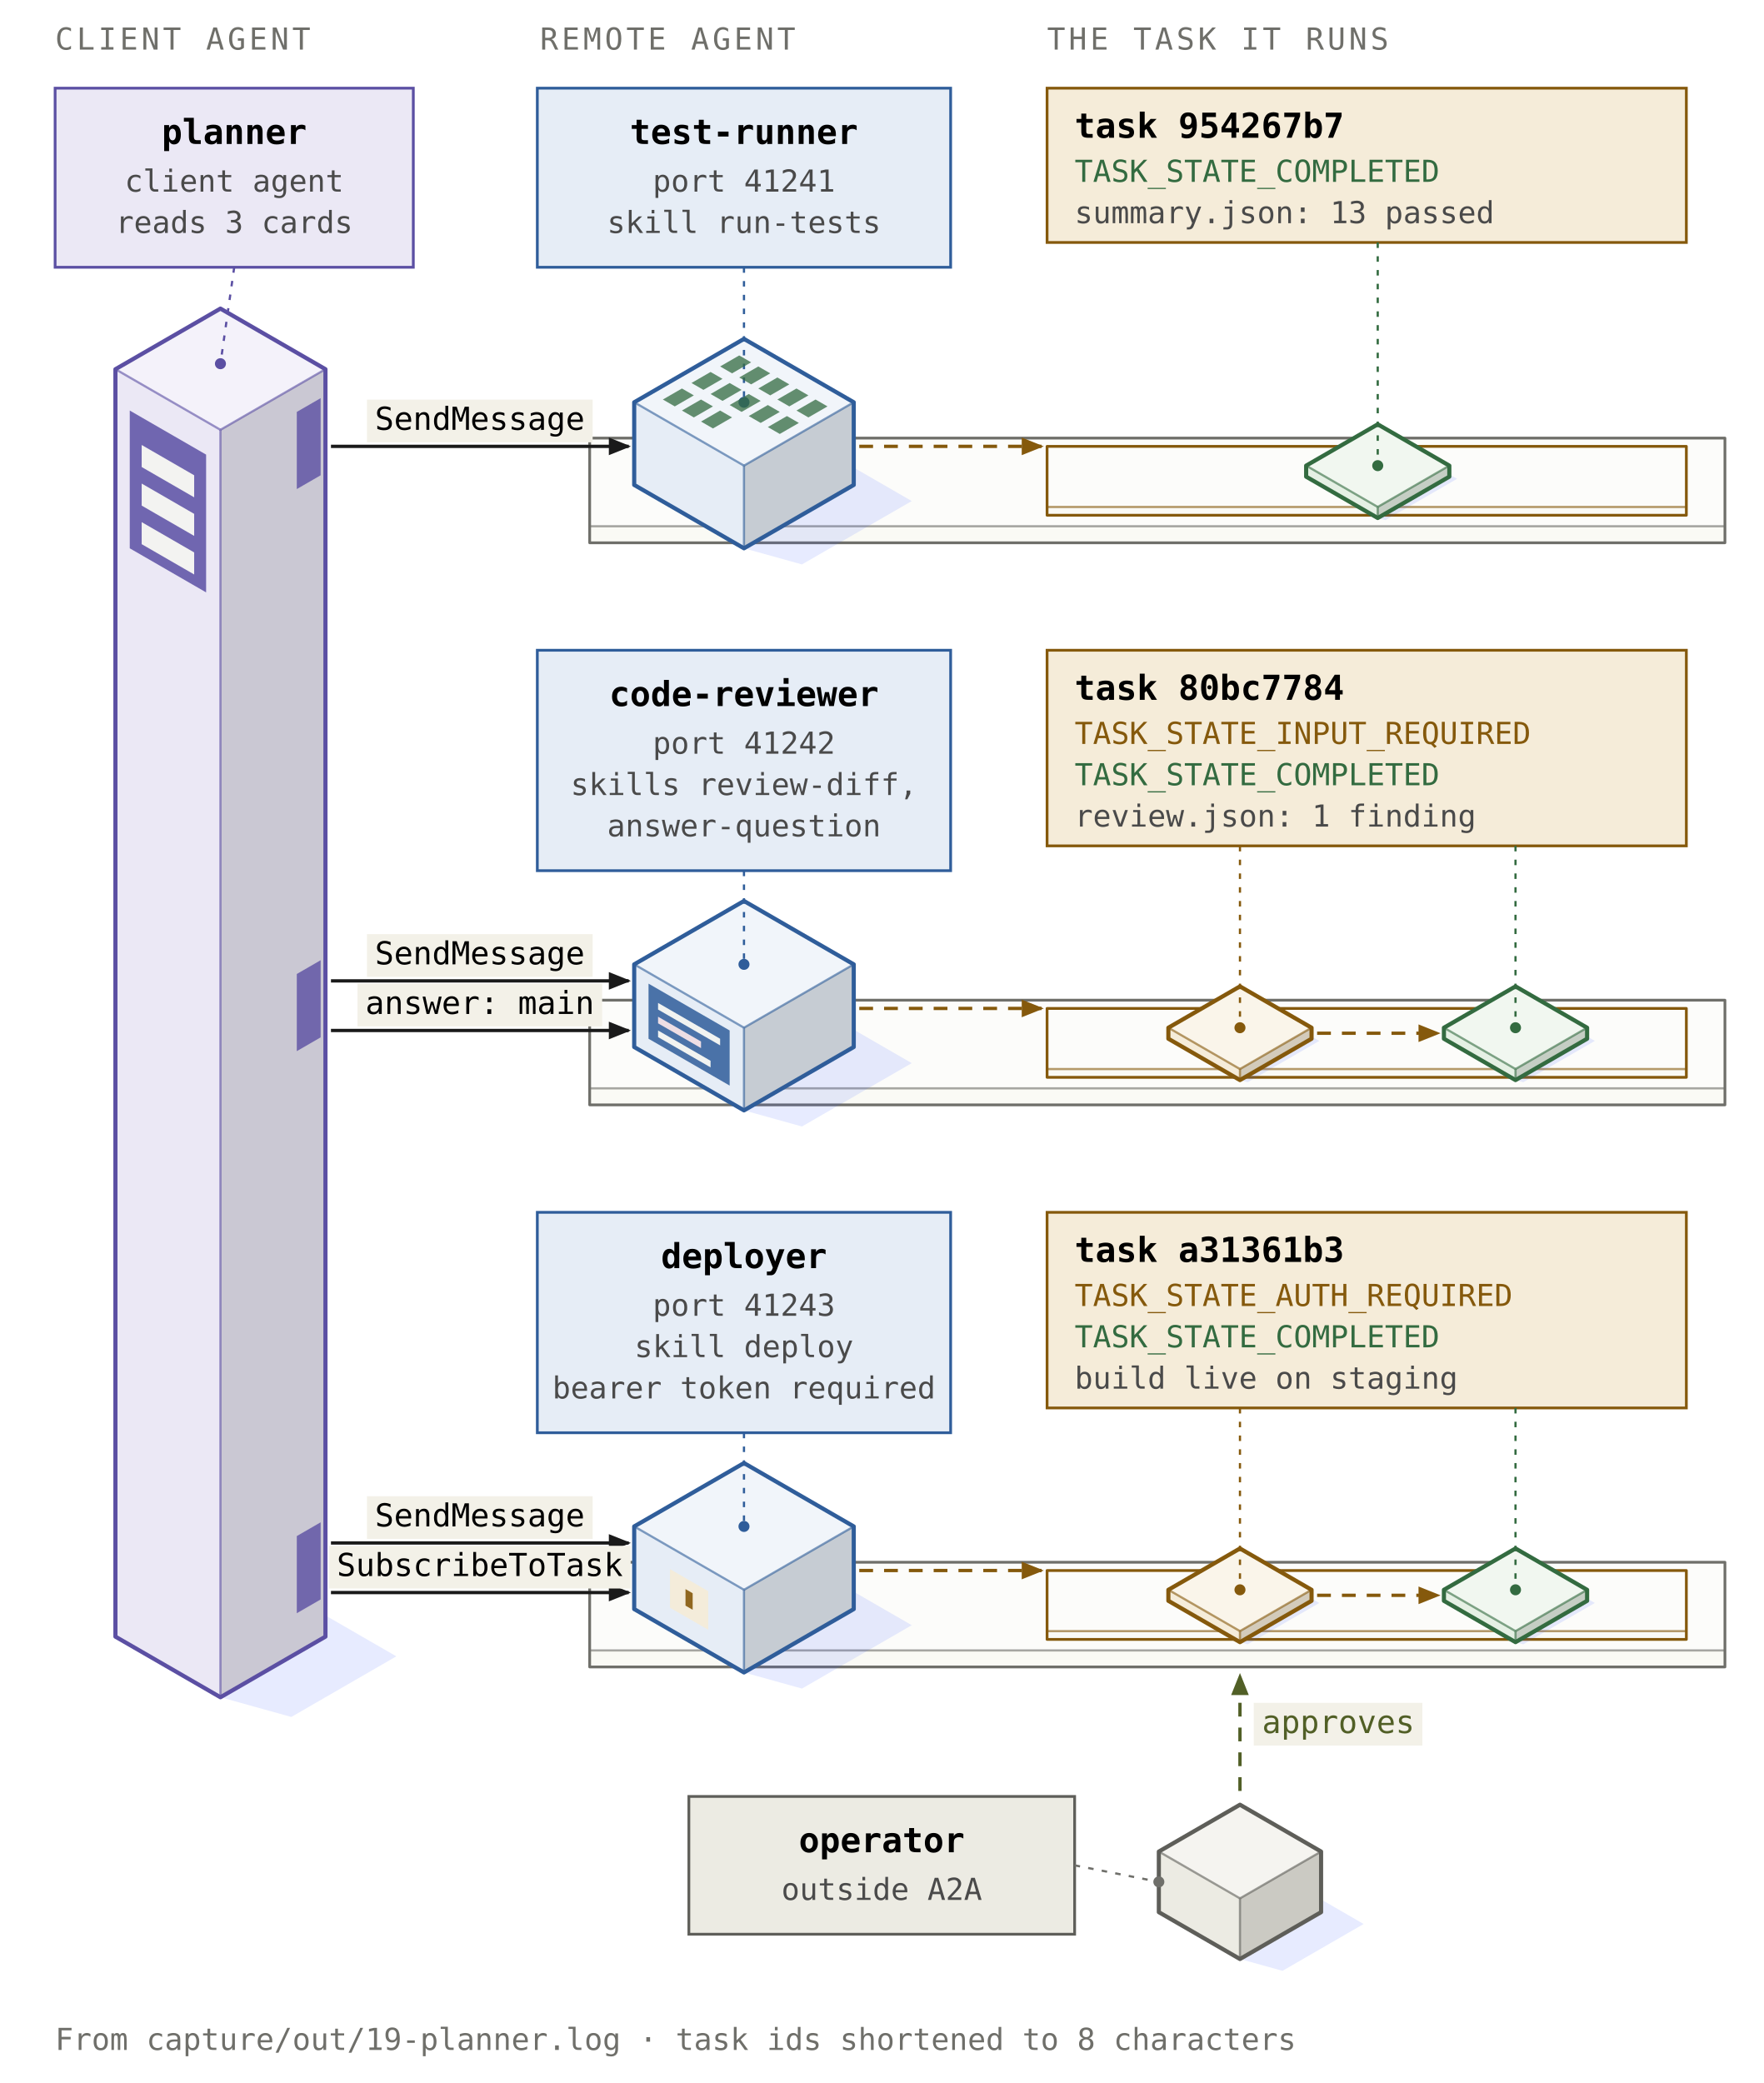
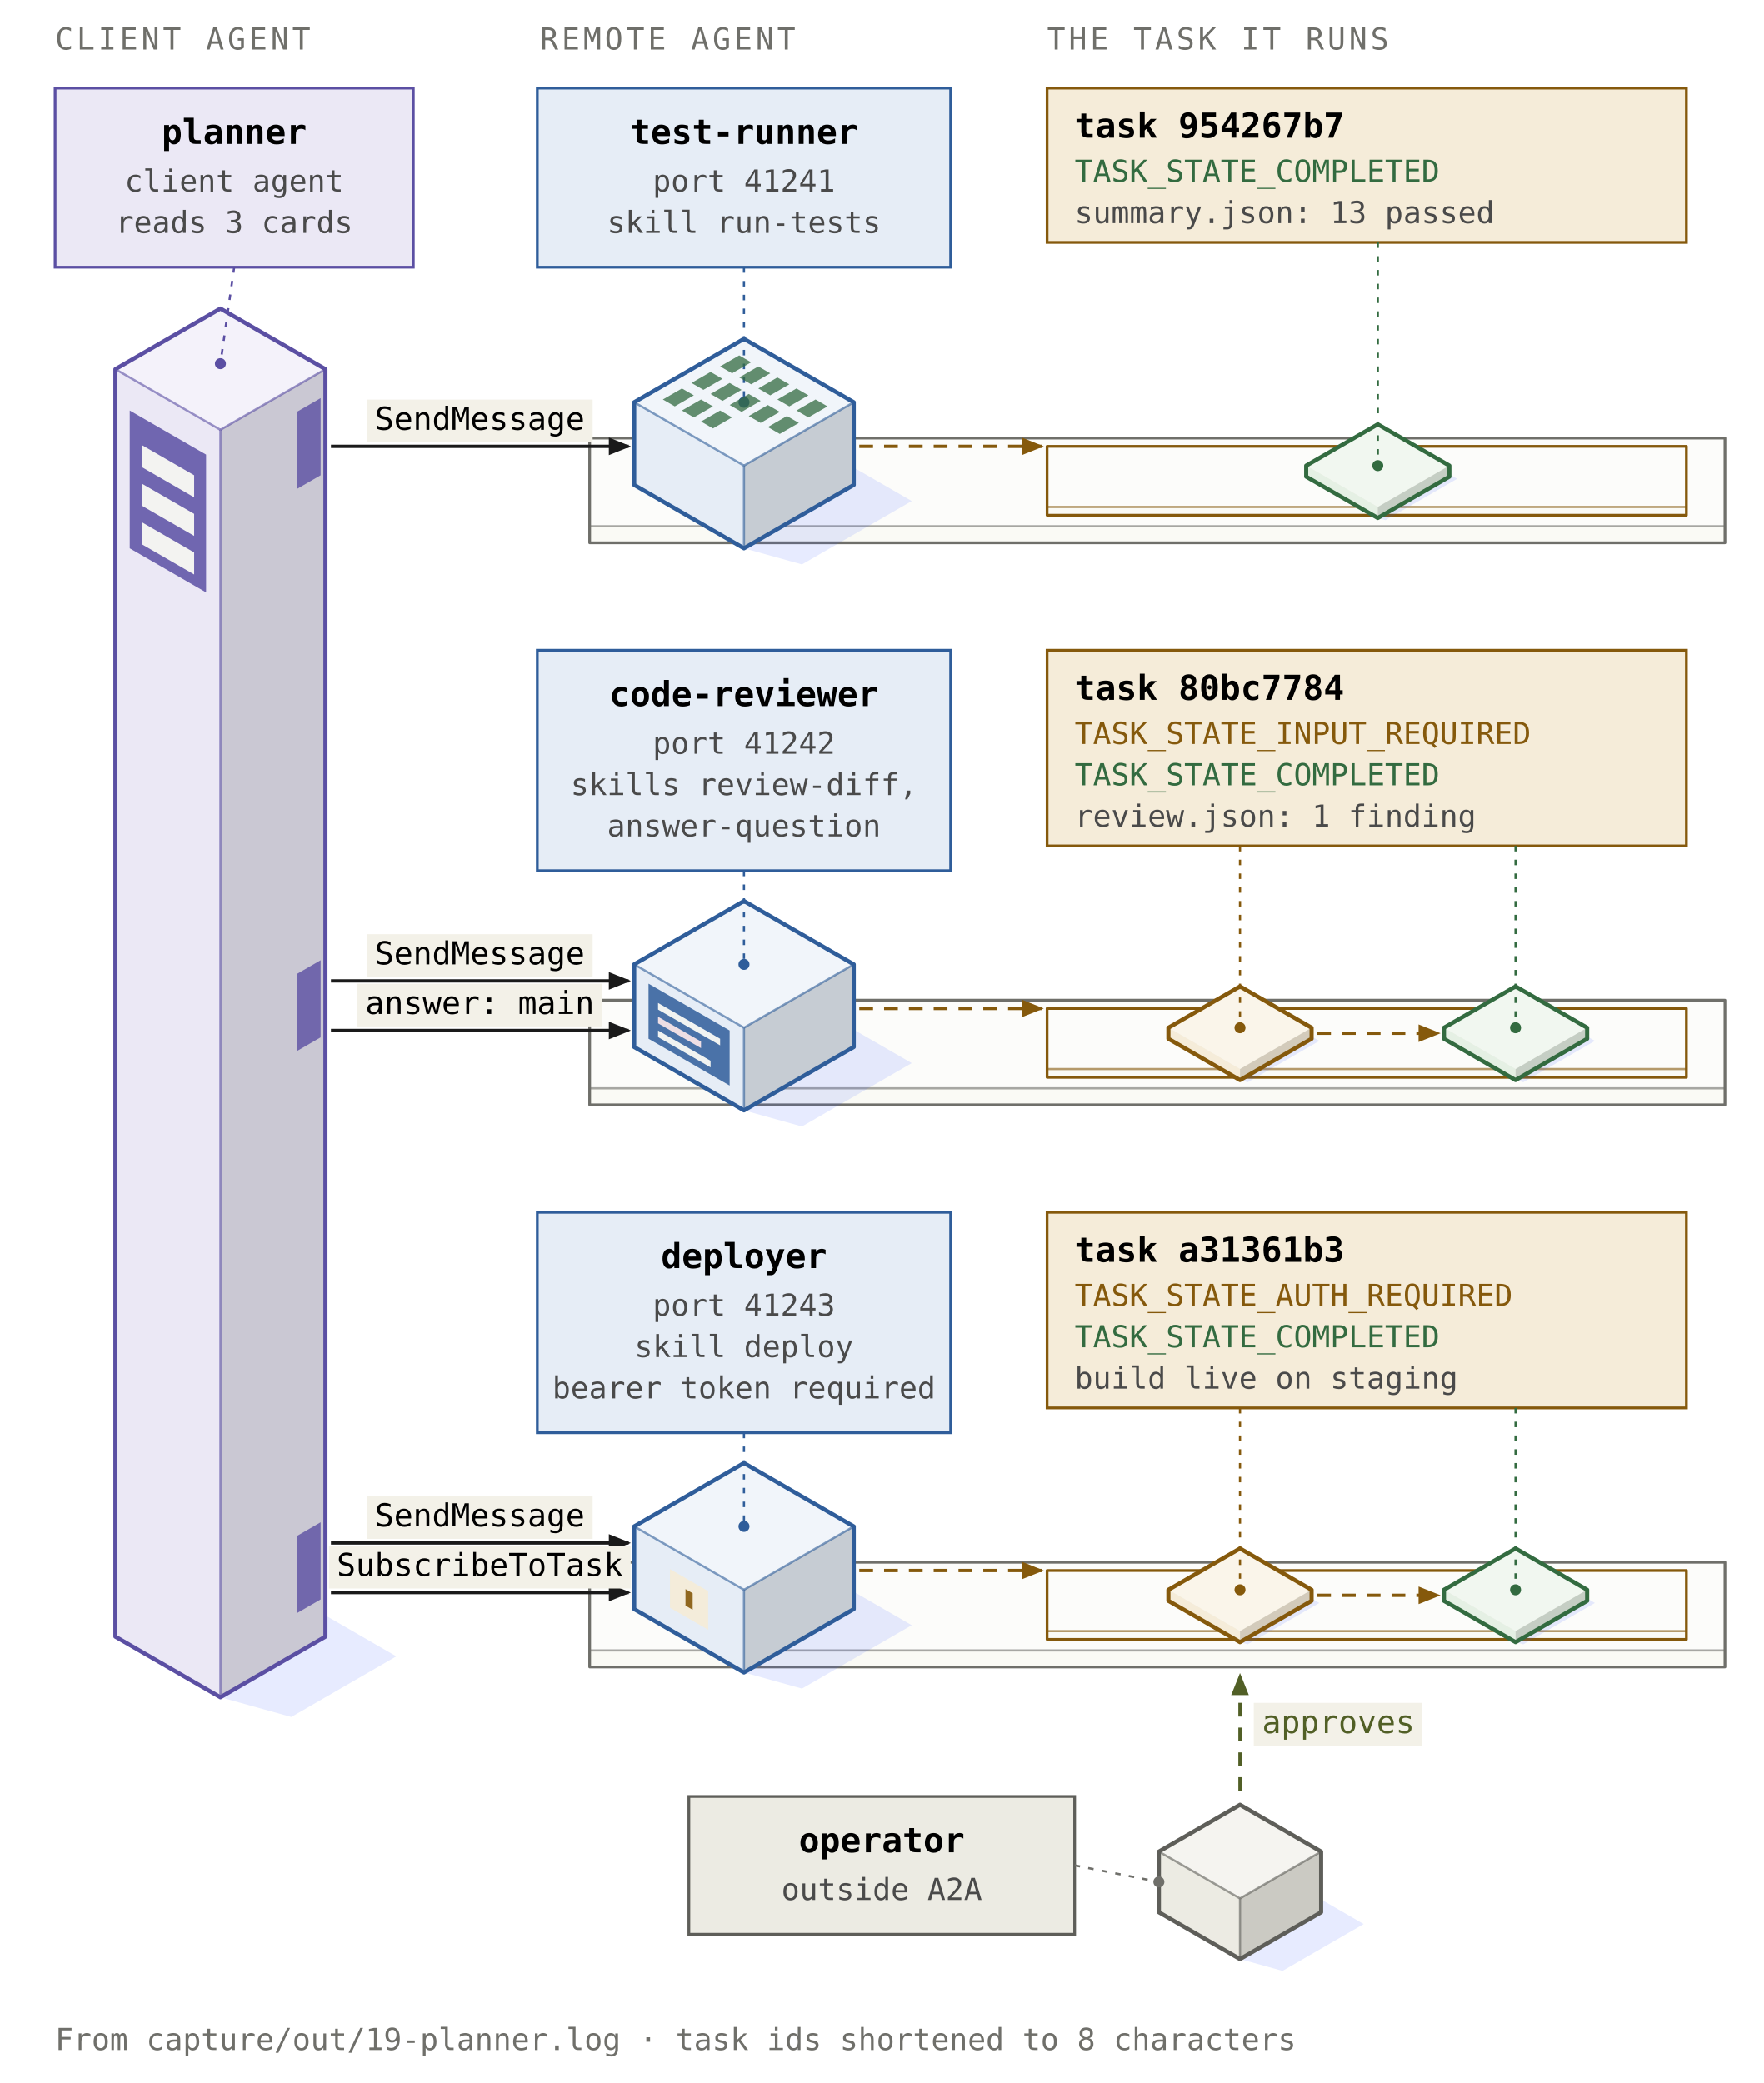
<svg xmlns="http://www.w3.org/2000/svg" viewBox="0 0 640 756" role="img" aria-labelledby="plate-planner-run-title plate-planner-run-desc" font-family="JetBrains Mono, ui-monospace, monospace">
  <defs>
    <marker id="plate-planner-run-head-ink" viewBox="0 0 10 10" refX="9" refY="5" markerWidth="8" markerHeight="8" markerUnits="userSpaceOnUse" orient="auto-start-reverse">
      <path d="M0 1 L10 5 L0 9 z" fill="var(--m-ink, #1a1a1a)" />
    </marker>
    <marker id="plate-planner-run-head-amber" viewBox="0 0 10 10" refX="9" refY="5" markerWidth="8" markerHeight="8" markerUnits="userSpaceOnUse" orient="auto-start-reverse">
      <path d="M0 1 L10 5 L0 9 z" fill="var(--m-amber-ink, #85590c)" />
    </marker>
    <marker id="plate-planner-run-head-olive" viewBox="0 0 10 10" refX="9" refY="5" markerWidth="8" markerHeight="8" markerUnits="userSpaceOnUse" orient="auto-start-reverse">
      <path d="M0 1 L10 5 L0 9 z" fill="var(--m-olive-ink, #515f26)" />
    </marker>
  </defs>
  <text x="20" y="18" font-size="11" letter-spacing="1.2" fill="var(--m-ink-mute, #6f6f6a)">CLIENT AGENT</text>
  <text x="196" y="18" font-size="11" letter-spacing="1.2" fill="var(--m-ink-mute, #6f6f6a)">REMOTE AGENT</text>
  <text x="380" y="18" font-size="11" letter-spacing="1.2" fill="var(--m-ink-mute, #6f6f6a)">THE TASK IT RUNS</text>
  <rect x="20" y="32" width="130" height="65" fill="var(--m-violet-fill, #ebe8f5)" stroke="var(--m-violet-ink, #5b4fa3)" />
  <text x="85" y="52.25" font-size="12.5" text-anchor="middle" font-weight="700">planner</text>
  <text x="85" y="69.55" font-size="11" text-anchor="middle" class="m-serif" fill="var(--m-ink-soft, #4a4a4a)">client agent</text>
  <text x="85" y="84.55" font-size="11" text-anchor="middle" class="m-serif" fill="var(--m-ink-soft, #4a4a4a)">reads 3 cards</text>
  <polygon points="41.89,594 80,572 105.72,579.15 143.83,601.15 105.72,623.15 80,616" fill="var(--m-accent, #3553ff)" fill-opacity="0.12" />
  <polygon points="80,112 118.11,134 118.11,594 80,616 41.89,594 41.89,134" fill="var(--m-panel, #f3f1e8)" />
  <polygon points="80,112 118.11,134 80,156 41.89,134" fill="var(--m-violet-fill, #ebe8f5)" />
  <polygon points="80,112 118.11,134 80,156 41.89,134" fill="var(--m-shine, #ffffff)" fill-opacity="0.45" />
  <polygon points="41.89,594 80,616 80,156 41.89,134" fill="var(--m-violet-fill, #ebe8f5)" />
  <polygon points="118.11,594 80,616 80,156 118.11,134" fill="var(--m-violet-fill, #ebe8f5)" />
  <polygon points="118.11,594 80,616 80,156 118.11,134" fill="var(--m-shade, #1a1a1a)" fill-opacity="0.16" />
  <polyline points="80,156 118.11,134" fill="none" stroke="var(--m-violet-ink, #5b4fa3)" stroke-width="0.8" stroke-opacity="0.6" />
  <polyline points="80,156 41.89,134" fill="none" stroke="var(--m-violet-ink, #5b4fa3)" stroke-width="0.8" stroke-opacity="0.6" />
  <polyline points="80,156 80,616" fill="none" stroke="var(--m-violet-ink, #5b4fa3)" stroke-width="0.8" stroke-opacity="0.6" />
  <polygon points="80,112 118.11,134 118.11,594 80,616 41.89,594 41.89,134" fill="none" stroke="var(--m-violet-ink, #5b4fa3)" stroke-width="1.5" stroke-linejoin="round" />
  <polygon points="47.09,149 74.8,165 74.8,215 47.09,199" fill="var(--m-violet-ink, #5b4fa3)" fill-opacity="0.85" />
  <polygon points="51.42,161.5 70.47,172.5 70.47,180.5 51.42,169.5" fill="var(--m-paper, #fafaf5)" fill-opacity="0.95" />
  <polygon points="51.42,175.5 70.47,186.5 70.47,194.5 51.42,183.5" fill="var(--m-paper, #fafaf5)" fill-opacity="0.95" />
  <polygon points="51.42,189.5 70.47,200.5 70.47,208.5 51.42,197.5" fill="var(--m-paper, #fafaf5)" fill-opacity="0.95" />
  <polyline points="85,97 80,132" fill="none" stroke="var(--m-violet-ink, #5b4fa3)" stroke-width="0.8" stroke-dasharray="2 3" />
  <circle cx="80" cy="132" r="2" fill="var(--m-violet-ink, #5b4fa3)" />
  <polygon points="214,197 626,197 626,191 626,159 214,159 214,191" fill="var(--m-panel, #f3f1e8)" />
  <polygon points="214,197 626,197 626,191 214,191" fill="var(--m-paper, #fafaf5)" />
  <polygon points="214,191 626,191 626,159 214,159" fill="var(--m-paper, #fafaf5)" />
  <polygon points="214,191 626,191 626,159 214,159" fill="var(--m-shine, #ffffff)" fill-opacity="0.45" />
  <polyline points="214,191 626,191" fill="none" stroke="var(--m-ink-mute, #6f6f6a)" stroke-width="0.8" stroke-opacity="0.6" />
  <polygon points="214,197 626,197 626,191 626,159 214,159 214,191" fill="none" stroke="var(--m-ink-mute, #6f6f6a)" stroke-width="1" stroke-linejoin="round" />
  <polygon points="116.37,172.5 107.71,177.5 107.71,149.5 116.37,144.5" fill="var(--m-violet-ink, #5b4fa3)" fill-opacity="0.8" />
  <polygon points="214,401 626,401 626,395 626,363 214,363 214,395" fill="var(--m-panel, #f3f1e8)" />
  <polygon points="214,401 626,401 626,395 214,395" fill="var(--m-paper, #fafaf5)" />
  <polygon points="214,395 626,395 626,363 214,363" fill="var(--m-paper, #fafaf5)" />
  <polygon points="214,395 626,395 626,363 214,363" fill="var(--m-shine, #ffffff)" fill-opacity="0.45" />
  <polyline points="214,395 626,395" fill="none" stroke="var(--m-ink-mute, #6f6f6a)" stroke-width="0.8" stroke-opacity="0.6" />
  <polygon points="214,401 626,401 626,395 626,363 214,363 214,395" fill="none" stroke="var(--m-ink-mute, #6f6f6a)" stroke-width="1" stroke-linejoin="round" />
  <polygon points="116.37,376.5 107.71,381.5 107.71,353.5 116.37,348.5" fill="var(--m-violet-ink, #5b4fa3)" fill-opacity="0.8" />
  <polygon points="214,605 626,605 626,599 626,567 214,567 214,599" fill="var(--m-panel, #f3f1e8)" />
  <polygon points="214,605 626,605 626,599 214,599" fill="var(--m-paper, #fafaf5)" />
  <polygon points="214,599 626,599 626,567 214,567" fill="var(--m-paper, #fafaf5)" />
  <polygon points="214,599 626,599 626,567 214,567" fill="var(--m-shine, #ffffff)" fill-opacity="0.45" />
  <polyline points="214,599 626,599" fill="none" stroke="var(--m-ink-mute, #6f6f6a)" stroke-width="0.8" stroke-opacity="0.6" />
  <polygon points="214,605 626,605 626,599 626,567 214,567 214,599" fill="none" stroke="var(--m-ink-mute, #6f6f6a)" stroke-width="1" stroke-linejoin="round" />
  <polygon points="116.37,580.5 107.71,585.5 107.71,557.5 116.37,552.5" fill="var(--m-violet-ink, #5b4fa3)" fill-opacity="0.8" />
  <g data-beat="1">
    <animate attributeName="opacity" values="0;0;1" keyTimes="0;0;1" calcMode="spline" keySplines="0 0 1 1;0.23 1 0.32 1" dur="0.45s" begin="indefinite" fill="freeze" />
    <animateTransform attributeName="transform" type="translate" values="0 4;0 4;0 0" keyTimes="0;0;1" calcMode="spline" keySplines="0 0 1 1;0.23 1 0.32 1" dur="0.45s" begin="indefinite" fill="freeze" />
    <rect x="195" y="32" width="150" height="65" fill="var(--m-blue-fill, #e6edf6)" stroke="var(--m-blue-ink, #2f5d9a)" />
    <text x="270" y="52.25" font-size="12.5" text-anchor="middle" font-weight="700">test-runner</text>
    <text x="270" y="69.55" font-size="11" text-anchor="middle" class="m-serif" fill="var(--m-ink-soft, #4a4a4a)">port 41241</text>
    <text x="270" y="84.55" font-size="11" text-anchor="middle" class="m-serif" fill="var(--m-ink-soft, #4a4a4a)">skill run-tests</text>
    <polygon points="230.16,176 270,153 291.04,158.85 330.88,181.85 291.04,204.85 270,199" fill="var(--m-accent, #3553ff)" fill-opacity="0.12" />
    <polygon points="270,123 309.84,146 309.84,176 270,199 230.16,176 230.16,146" fill="var(--m-panel, #f3f1e8)" />
    <polygon points="270,123 309.84,146 270,169 230.16,146" fill="var(--m-blue-fill, #e6edf6)" />
    <polygon points="270,123 309.84,146 270,169 230.16,146" fill="var(--m-shine, #ffffff)" fill-opacity="0.45" />
    <polygon points="230.16,176 270,199 270,169 230.16,146" fill="var(--m-blue-fill, #e6edf6)" />
    <polygon points="309.84,176 270,199 270,169 309.84,146" fill="var(--m-blue-fill, #e6edf6)" />
    <polygon points="309.84,176 270,199 270,169 309.84,146" fill="var(--m-shade, #1a1a1a)" fill-opacity="0.16" />
    <polyline points="270,169 309.84,146" fill="none" stroke="var(--m-blue-ink, #2f5d9a)" stroke-width="0.8" stroke-opacity="0.6" />
    <polyline points="270,169 230.16,146" fill="none" stroke="var(--m-blue-ink, #2f5d9a)" stroke-width="0.8" stroke-opacity="0.6" />
    <polyline points="270,169 270,199" fill="none" stroke="var(--m-blue-ink, #2f5d9a)" stroke-width="0.8" stroke-opacity="0.6" />
    <polygon points="270,123 309.84,146 309.84,176 270,199 230.16,176 230.16,146" fill="none" stroke="var(--m-blue-ink, #2f5d9a)" stroke-width="1.5" stroke-linejoin="round" />
    <polyline points="270,97 270,146" fill="none" stroke="var(--m-blue-ink, #2f5d9a)" stroke-width="0.8" stroke-dasharray="2 3" />
    <circle cx="270" cy="146" r="2" fill="var(--m-blue-ink, #2f5d9a)" />
    <polygon points="268.27,129 272.6,131.5 265.67,135.5 261.34,133" fill="var(--m-green-ink, #336b40)" fill-opacity="0.75" />
    <polygon points="275.2,133 279.53,135.5 272.6,139.5 268.27,137" fill="var(--m-green-ink, #336b40)" fill-opacity="0.75" />
    <polygon points="282.12,137 286.45,139.5 279.53,143.5 275.2,141" fill="var(--m-green-ink, #336b40)" fill-opacity="0.75" />
    <polygon points="289.05,141 293.38,143.5 286.45,147.5 282.12,145" fill="var(--m-green-ink, #336b40)" fill-opacity="0.75" />
    <polygon points="295.98,145 300.31,147.5 293.38,151.5 289.05,149" fill="var(--m-green-ink, #336b40)" fill-opacity="0.75" />
    <polygon points="257.88,135 262.21,137.5 255.28,141.5 250.95,139" fill="var(--m-green-ink, #336b40)" fill-opacity="0.75" />
    <polygon points="264.8,139 269.13,141.5 262.21,145.5 257.88,143" fill="var(--m-green-ink, #336b40)" fill-opacity="0.75" />
    <polygon points="271.73,143 276.06,145.5 269.13,149.5 264.8,147" fill="var(--m-green-ink, #336b40)" fill-opacity="0.75" />
    <polygon points="278.66,147 282.99,149.5 276.06,153.5 271.73,151" fill="var(--m-green-ink, #336b40)" fill-opacity="0.75" />
    <polygon points="285.59,151 289.92,153.5 282.99,157.5 278.66,155" fill="var(--m-green-ink, #336b40)" fill-opacity="0.75" />
    <polygon points="247.48,141 251.81,143.5 244.89,147.5 240.56,145" fill="var(--m-green-ink, #336b40)" fill-opacity="0.75" />
    <polygon points="254.41,145 258.74,147.5 251.81,151.5 247.48,149" fill="var(--m-green-ink, #336b40)" fill-opacity="0.75" />
    <polygon points="261.34,149 265.67,151.5 258.74,155.5 254.41,153" fill="var(--m-green-ink, #336b40)" fill-opacity="0.75" />
    <line x1="120.11" y1="162" x2="228.16" y2="162" stroke="var(--m-ink, #1a1a1a)" stroke-width="1.2" marker-end="url(#plate-planner-run-head-ink)" />
    <circle class="m-packet" r="3.5" fill="var(--m-ink, #1a1a1a)" opacity="0">
      <animateMotion path="M120.11 162 L228.16 162" keyPoints="0;0;1;1" keyTimes="0;0;0.688;1" calcMode="linear" dur="0.8s" begin="indefinite" fill="freeze" />
      <animate attributeName="opacity" values="0;0;1;1;0" keyTimes="0;0;0.1;0.688;1" dur="0.8s" begin="indefinite" fill="freeze" />
    </circle>
    <rect class="m-knock" x="133.18" y="145.03" width="81.9" height="15.5" fill="var(--m-panel, #f3f1e8)" />
    <text x="174.13" y="156" font-size="11.5" text-anchor="middle">SendMessage</text>
  </g>
  <g data-beat="2">
    <animate attributeName="opacity" values="0;0;1" keyTimes="0;0.571;1" calcMode="spline" keySplines="0 0 1 1;0.23 1 0.32 1" dur="1.05s" begin="indefinite" fill="freeze" />
    <animateTransform attributeName="transform" type="translate" values="0 4;0 4;0 0" keyTimes="0;0.571;1" calcMode="spline" keySplines="0 0 1 1;0.23 1 0.32 1" dur="1.05s" begin="indefinite" fill="freeze" />
    <line x1="311.84" y1="162" x2="378" y2="162" stroke="var(--m-amber-ink, #85590c)" stroke-width="1.2" stroke-dasharray="5 4" marker-end="url(#plate-planner-run-head-amber)" />
    <circle class="m-packet" r="3.5" fill="var(--m-amber-ink, #85590c)" opacity="0">
      <animateMotion path="M311.84 162 L378 162" keyPoints="0;0;1;1" keyTimes="0;0.429;0.821;1" calcMode="linear" dur="1.4s" begin="indefinite" fill="freeze" />
      <animate attributeName="opacity" values="0;0;1;1;0" keyTimes="0;0.429;0.486;0.821;1" dur="1.4s" begin="indefinite" fill="freeze" />
    </circle>
    <polygon points="380,187 612,187 612,184 612,162 380,162 380,184" fill="var(--m-panel, #f3f1e8)" />
    <polygon points="380,187 612,187 612,184 380,184" fill="var(--m-paper, #fafaf5)" />
    <polygon points="380,184 612,184 612,162 380,162" fill="var(--m-paper, #fafaf5)" />
    <polygon points="380,184 612,184 612,162 380,162" fill="var(--m-shine, #ffffff)" fill-opacity="0.45" />
    <polyline points="380,184 612,184" fill="none" stroke="var(--m-amber-ink, #85590c)" stroke-width="0.8" stroke-opacity="0.6" />
    <polygon points="380,187 612,187 612,184 612,162 380,162 380,184" fill="none" stroke="var(--m-amber-ink, #85590c)" stroke-width="1" stroke-linejoin="round" />
    <polygon points="474.02,173 500,158 502.81,158.78 528.79,173.78 502.81,188.78 500,188" fill="var(--m-accent, #3553ff)" fill-opacity="0.12" />
    <polygon points="500,154 525.98,169 525.98,173 500,188 474.02,173 474.02,169" fill="var(--m-panel, #f3f1e8)" />
    <polygon points="500,154 525.98,169 500,184 474.02,169" fill="var(--m-green-fill, #e5f0e4)" />
    <polygon points="500,154 525.98,169 500,184 474.02,169" fill="var(--m-shine, #ffffff)" fill-opacity="0.45" />
    <polygon points="474.02,173 500,188 500,184 474.02,169" fill="var(--m-green-fill, #e5f0e4)" />
    <polygon points="525.98,173 500,188 500,184 525.98,169" fill="var(--m-green-fill, #e5f0e4)" />
    <polygon points="525.98,173 500,188 500,184 525.98,169" fill="var(--m-shade, #1a1a1a)" fill-opacity="0.16" />
-     <polyline points="500,184 525.98,169" fill="none" stroke="var(--m-green-ink, #336b40)" stroke-width="0.8" stroke-opacity="0.6" />
-     <polyline points="500,184 474.02,169" fill="none" stroke="var(--m-green-ink, #336b40)" stroke-width="0.8" stroke-opacity="0.6" />
-     <polyline points="500,184 500,188" fill="none" stroke="var(--m-green-ink, #336b40)" stroke-width="0.8" stroke-opacity="0.6" />
    <polygon points="500,154 525.98,169 525.98,173 500,188 474.02,173 474.02,169" fill="none" stroke="var(--m-green-ink, #336b40)" stroke-width="1.5" stroke-linejoin="round" />
    <rect x="380" y="32" width="232" height="56" fill="var(--m-amber-fill, #f5ecd9)" stroke="var(--m-amber-ink, #85590c)" />
    <text x="390" y="50" font-size="12.5" font-weight="700">task 954267b7</text>
    <text x="390" y="66" font-size="11" fill="var(--m-green-ink, #336b40)">TASK_STATE_COMPLETED</text>
    <text x="390" y="81" font-size="11" class="m-serif" fill="var(--m-ink-soft, #4a4a4a)">summary.json: 13 passed</text>
    <polyline points="500,88 500,169" fill="none" stroke="var(--m-green-ink, #336b40)" stroke-width="0.8" stroke-dasharray="2 3" />
    <circle cx="500" cy="169" r="2" fill="var(--m-green-ink, #336b40)" />
  </g>
  <g data-beat="3">
    <animate attributeName="opacity" values="0;0;1" keyTimes="0;0.727;1" calcMode="spline" keySplines="0 0 1 1;0.23 1 0.32 1" dur="1.65s" begin="indefinite" fill="freeze" />
    <animateTransform attributeName="transform" type="translate" values="0 4;0 4;0 0" keyTimes="0;0.727;1" calcMode="spline" keySplines="0 0 1 1;0.23 1 0.32 1" dur="1.65s" begin="indefinite" fill="freeze" />
    <rect x="195" y="236" width="150" height="80" fill="var(--m-blue-fill, #e6edf6)" stroke="var(--m-blue-ink, #2f5d9a)" />
    <text x="270" y="256.25" font-size="12.5" text-anchor="middle" font-weight="700">code-reviewer</text>
    <text x="270" y="273.55" font-size="11" text-anchor="middle" class="m-serif" fill="var(--m-ink-soft, #4a4a4a)">port 41242</text>
    <text x="270" y="288.55" font-size="11" text-anchor="middle" class="m-serif" fill="var(--m-ink-soft, #4a4a4a)">skills review-diff,</text>
    <text x="270" y="303.55" font-size="11" text-anchor="middle" class="m-serif" fill="var(--m-ink-soft, #4a4a4a)">answer-question</text>
    <polygon points="230.16,380 270,357 291.04,362.85 330.88,385.85 291.04,408.85 270,403" fill="var(--m-accent, #3553ff)" fill-opacity="0.12" />
    <polygon points="270,327 309.84,350 309.84,380 270,403 230.16,380 230.16,350" fill="var(--m-panel, #f3f1e8)" />
    <polygon points="270,327 309.84,350 270,373 230.16,350" fill="var(--m-blue-fill, #e6edf6)" />
    <polygon points="270,327 309.84,350 270,373 230.16,350" fill="var(--m-shine, #ffffff)" fill-opacity="0.45" />
    <polygon points="230.16,380 270,403 270,373 230.16,350" fill="var(--m-blue-fill, #e6edf6)" />
    <polygon points="309.84,380 270,403 270,373 309.84,350" fill="var(--m-blue-fill, #e6edf6)" />
    <polygon points="309.84,380 270,403 270,373 309.84,350" fill="var(--m-shade, #1a1a1a)" fill-opacity="0.16" />
    <polyline points="270,373 309.84,350" fill="none" stroke="var(--m-blue-ink, #2f5d9a)" stroke-width="0.8" stroke-opacity="0.6" />
    <polyline points="270,373 230.16,350" fill="none" stroke="var(--m-blue-ink, #2f5d9a)" stroke-width="0.8" stroke-opacity="0.6" />
    <polyline points="270,373 270,403" fill="none" stroke="var(--m-blue-ink, #2f5d9a)" stroke-width="0.8" stroke-opacity="0.6" />
    <polygon points="270,327 309.84,350 309.84,380 270,403 230.16,380 230.16,350" fill="none" stroke="var(--m-blue-ink, #2f5d9a)" stroke-width="1.5" stroke-linejoin="round" />
    <polyline points="270,316 270,350" fill="none" stroke="var(--m-blue-ink, #2f5d9a)" stroke-width="0.8" stroke-dasharray="2 3" />
    <circle cx="270" cy="350" r="2" fill="var(--m-blue-ink, #2f5d9a)" />
    <polygon points="235.36,377 264.8,394 264.8,374 235.36,357" fill="var(--m-blue-ink, #2f5d9a)" fill-opacity="0.85" />
    <polygon points="238.82,364 261.34,377 261.34,379.4 238.82,366.4" fill="var(--m-paper, #fafaf5)" fill-opacity="0.95" />
    <polygon points="238.82,369 254.41,378 254.41,380.4 238.82,371.4" fill="var(--m-rose-fill, #f7e4e7)" fill-opacity="0.95" />
    <polygon points="238.82,374 257.88,385 257.88,387.4 238.82,376.4" fill="var(--m-paper, #fafaf5)" fill-opacity="0.95" />
    <line x1="120.11" y1="356" x2="228.16" y2="356" stroke="var(--m-ink, #1a1a1a)" stroke-width="1.2" marker-end="url(#plate-planner-run-head-ink)" />
    <circle class="m-packet" r="3.5" fill="var(--m-ink, #1a1a1a)" opacity="0">
      <animateMotion path="M120.11 356 L228.16 356" keyPoints="0;0;1;1" keyTimes="0;0.6;0.875;1" calcMode="linear" dur="2s" begin="indefinite" fill="freeze" />
      <animate attributeName="opacity" values="0;0;1;1;0" keyTimes="0;0.6;0.64;0.875;1" dur="2s" begin="indefinite" fill="freeze" />
    </circle>
    <rect class="m-knock" x="133.18" y="339.03" width="81.9" height="15.5" fill="var(--m-panel, #f3f1e8)" />
    <text x="174.13" y="350" font-size="11.5" text-anchor="middle">SendMessage</text>
  </g>
  <g data-beat="4">
    <animate attributeName="opacity" values="0;0;1" keyTimes="0;0.8;1" calcMode="spline" keySplines="0 0 1 1;0.23 1 0.32 1" dur="2.25s" begin="indefinite" fill="freeze" />
    <animateTransform attributeName="transform" type="translate" values="0 4;0 4;0 0" keyTimes="0;0.8;1" calcMode="spline" keySplines="0 0 1 1;0.23 1 0.32 1" dur="2.25s" begin="indefinite" fill="freeze" />
    <line x1="311.84" y1="366" x2="378" y2="366" stroke="var(--m-amber-ink, #85590c)" stroke-width="1.2" stroke-dasharray="5 4" marker-end="url(#plate-planner-run-head-amber)" />
    <circle class="m-packet" r="3.5" fill="var(--m-amber-ink, #85590c)" opacity="0">
      <animateMotion path="M311.84 366 L378 366" keyPoints="0;0;1;1" keyTimes="0;0.692;0.904;1" calcMode="linear" dur="2.6s" begin="indefinite" fill="freeze" />
      <animate attributeName="opacity" values="0;0;1;1;0" keyTimes="0;0.692;0.723;0.904;1" dur="2.6s" begin="indefinite" fill="freeze" />
    </circle>
    <polygon points="380,391 612,391 612,388 612,366 380,366 380,388" fill="var(--m-panel, #f3f1e8)" />
    <polygon points="380,391 612,391 612,388 380,388" fill="var(--m-paper, #fafaf5)" />
    <polygon points="380,388 612,388 612,366 380,366" fill="var(--m-paper, #fafaf5)" />
    <polygon points="380,388 612,388 612,366 380,366" fill="var(--m-shine, #ffffff)" fill-opacity="0.45" />
    <polyline points="380,388 612,388" fill="none" stroke="var(--m-amber-ink, #85590c)" stroke-width="0.8" stroke-opacity="0.6" />
    <polygon points="380,391 612,391 612,388 612,366 380,366 380,388" fill="none" stroke="var(--m-amber-ink, #85590c)" stroke-width="1" stroke-linejoin="round" />
    <polygon points="424.02,377 450,362 452.81,362.78 478.79,377.78 452.81,392.78 450,392" fill="var(--m-accent, #3553ff)" fill-opacity="0.12" />
    <polygon points="450,358 475.98,373 475.98,377 450,392 424.02,377 424.02,373" fill="var(--m-panel, #f3f1e8)" />
    <polygon points="450,358 475.98,373 450,388 424.02,373" fill="var(--m-amber-fill, #f5ecd9)" />
    <polygon points="450,358 475.98,373 450,388 424.02,373" fill="var(--m-shine, #ffffff)" fill-opacity="0.45" />
    <polygon points="424.02,377 450,392 450,388 424.02,373" fill="var(--m-amber-fill, #f5ecd9)" />
    <polygon points="475.98,377 450,392 450,388 475.98,373" fill="var(--m-amber-fill, #f5ecd9)" />
    <polygon points="475.98,377 450,392 450,388 475.98,373" fill="var(--m-shade, #1a1a1a)" fill-opacity="0.16" />
-     <polyline points="450,388 475.98,373" fill="none" stroke="var(--m-amber-ink, #85590c)" stroke-width="0.8" stroke-opacity="0.6" />
-     <polyline points="450,388 424.02,373" fill="none" stroke="var(--m-amber-ink, #85590c)" stroke-width="0.8" stroke-opacity="0.6" />
-     <polyline points="450,388 450,392" fill="none" stroke="var(--m-amber-ink, #85590c)" stroke-width="0.8" stroke-opacity="0.6" />
    <polygon points="450,358 475.98,373 475.98,377 450,392 424.02,377 424.02,373" fill="none" stroke="var(--m-amber-ink, #85590c)" stroke-width="1.5" stroke-linejoin="round" />
+     <rect x="380" y="236" width="232" height="71" fill="var(--m-amber-fill, #f5ecd9)" stroke="var(--m-amber-ink, #85590c)" />
+     <text x="390" y="254" font-size="12.5" font-weight="700">task 80bc7784</text>
+     <text x="390" y="270" font-size="11" fill="var(--m-amber-ink, #85590c)">TASK_STATE_INPUT_REQUIRED</text>
  </g>
  <g data-beat="6">
    <animate attributeName="opacity" values="0;0;1" keyTimes="0;0.87;1" calcMode="spline" keySplines="0 0 1 1;0.23 1 0.32 1" dur="3.45s" begin="indefinite" fill="freeze" />
    <animateTransform attributeName="transform" type="translate" values="0 4;0 4;0 0" keyTimes="0;0.87;1" calcMode="spline" keySplines="0 0 1 1;0.23 1 0.32 1" dur="3.45s" begin="indefinite" fill="freeze" />
-     <rect x="380" y="236" width="232" height="71" fill="var(--m-amber-fill, #f5ecd9)" stroke="var(--m-amber-ink, #85590c)" />
-     <text x="390" y="254" font-size="12.5" font-weight="700">task 80bc7784</text>
-     <text x="390" y="270" font-size="11" fill="var(--m-amber-ink, #85590c)">TASK_STATE_INPUT_REQUIRED</text>
    <text x="390" y="285" font-size="11" fill="var(--m-green-ink, #336b40)">TASK_STATE_COMPLETED</text>
    <text x="390" y="300" font-size="11" class="m-serif" fill="var(--m-ink-soft, #4a4a4a)">review.json: 1 finding</text>
+   </g>
+   <g data-beat="4">
+     <animate attributeName="opacity" values="0;0;1" keyTimes="0;0.8;1" calcMode="spline" keySplines="0 0 1 1;0.23 1 0.32 1" dur="2.25s" begin="indefinite" fill="freeze" />
+     <animateTransform attributeName="transform" type="translate" values="0 4;0 4;0 0" keyTimes="0;0.8;1" calcMode="spline" keySplines="0 0 1 1;0.23 1 0.32 1" dur="2.25s" begin="indefinite" fill="freeze" />
+     <polyline points="450,307 450,373" fill="none" stroke="var(--m-amber-ink, #85590c)" stroke-width="0.8" stroke-dasharray="2 3" />
+     <circle cx="450" cy="373" r="2" fill="var(--m-amber-ink, #85590c)" />
+   </g>
+   <g data-beat="6">
+     <animate attributeName="opacity" values="0;0;1" keyTimes="0;0.87;1" calcMode="spline" keySplines="0 0 1 1;0.23 1 0.32 1" dur="3.45s" begin="indefinite" fill="freeze" />
+     <animateTransform attributeName="transform" type="translate" values="0 4;0 4;0 0" keyTimes="0;0.87;1" calcMode="spline" keySplines="0 0 1 1;0.23 1 0.32 1" dur="3.45s" begin="indefinite" fill="freeze" />
    <polygon points="524.02,377 550,362 552.81,362.78 578.79,377.78 552.81,392.78 550,392" fill="var(--m-accent, #3553ff)" fill-opacity="0.12" />
    <polygon points="550,358 575.98,373 575.98,377 550,392 524.02,377 524.02,373" fill="var(--m-panel, #f3f1e8)" />
    <polygon points="550,358 575.98,373 550,388 524.02,373" fill="var(--m-green-fill, #e5f0e4)" />
    <polygon points="550,358 575.98,373 550,388 524.02,373" fill="var(--m-shine, #ffffff)" fill-opacity="0.45" />
    <polygon points="524.02,377 550,392 550,388 524.02,373" fill="var(--m-green-fill, #e5f0e4)" />
    <polygon points="575.98,377 550,392 550,388 575.98,373" fill="var(--m-green-fill, #e5f0e4)" />
    <polygon points="575.98,377 550,392 550,388 575.98,373" fill="var(--m-shade, #1a1a1a)" fill-opacity="0.16" />
-     <polyline points="550,388 575.98,373" fill="none" stroke="var(--m-green-ink, #336b40)" stroke-width="0.8" stroke-opacity="0.6" />
-     <polyline points="550,388 524.02,373" fill="none" stroke="var(--m-green-ink, #336b40)" stroke-width="0.8" stroke-opacity="0.6" />
-     <polyline points="550,388 550,392" fill="none" stroke="var(--m-green-ink, #336b40)" stroke-width="0.8" stroke-opacity="0.6" />
    <polygon points="550,358 575.98,373 575.98,377 550,392 524.02,377 524.02,373" fill="none" stroke="var(--m-green-ink, #336b40)" stroke-width="1.5" stroke-linejoin="round" />
-     <polyline points="450,307 450,373" fill="none" stroke="var(--m-amber-ink, #85590c)" stroke-width="0.8" stroke-dasharray="2 3" />
-     <circle cx="450" cy="373" r="2" fill="var(--m-amber-ink, #85590c)" />
    <polyline points="550,307 550,373" fill="none" stroke="var(--m-green-ink, #336b40)" stroke-width="0.8" stroke-dasharray="2 3" />
    <circle cx="550" cy="373" r="2" fill="var(--m-green-ink, #336b40)" />
    <line x1="478" y1="375" x2="522" y2="375" stroke="var(--m-amber-ink, #85590c)" stroke-width="1.2" stroke-dasharray="5 4" marker-end="url(#plate-planner-run-head-amber)" />
    <circle class="m-packet" r="3.5" fill="var(--m-amber-ink, #85590c)" opacity="0">
      <animateMotion path="M478 375 L522 375" keyPoints="0;0;1;1" keyTimes="0;0.789;0.934;1" calcMode="linear" dur="3.8s" begin="indefinite" fill="freeze" />
      <animate attributeName="opacity" values="0;0;1;1;0" keyTimes="0;0.789;0.811;0.934;1" dur="3.8s" begin="indefinite" fill="freeze" />
    </circle>
  </g>
  <g data-beat="5">
    <animate attributeName="opacity" values="0;0;1" keyTimes="0;0.842;1" calcMode="spline" keySplines="0 0 1 1;0.23 1 0.32 1" dur="2.85s" begin="indefinite" fill="freeze" />
    <animateTransform attributeName="transform" type="translate" values="0 4;0 4;0 0" keyTimes="0;0.842;1" calcMode="spline" keySplines="0 0 1 1;0.23 1 0.32 1" dur="2.85s" begin="indefinite" fill="freeze" />
    <line x1="120.11" y1="374" x2="228.16" y2="374" stroke="var(--m-ink, #1a1a1a)" stroke-width="1.2" marker-end="url(#plate-planner-run-head-ink)" />
    <circle class="m-packet" r="3.5" fill="var(--m-ink, #1a1a1a)" opacity="0">
      <animateMotion path="M120.11 374 L228.16 374" keyPoints="0;0;1;1" keyTimes="0;0.75;0.922;1" calcMode="linear" dur="3.2s" begin="indefinite" fill="freeze" />
      <animate attributeName="opacity" values="0;0;1;1;0" keyTimes="0;0.75;0.775;0.922;1" dur="3.2s" begin="indefinite" fill="freeze" />
    </circle>
    <rect class="m-knock" x="129.73" y="357.03" width="88.8" height="15.5" fill="var(--m-panel, #f3f1e8)" />
    <text x="174.13" y="368" font-size="11.5" text-anchor="middle">answer: main</text>
  </g>
  <g data-beat="7">
    <animate attributeName="opacity" values="0;0;1" keyTimes="0;0.889;1" calcMode="spline" keySplines="0 0 1 1;0.23 1 0.32 1" dur="4.05s" begin="indefinite" fill="freeze" />
    <animateTransform attributeName="transform" type="translate" values="0 4;0 4;0 0" keyTimes="0;0.889;1" calcMode="spline" keySplines="0 0 1 1;0.23 1 0.32 1" dur="4.05s" begin="indefinite" fill="freeze" />
    <rect x="195" y="440" width="150" height="80" fill="var(--m-blue-fill, #e6edf6)" stroke="var(--m-blue-ink, #2f5d9a)" />
    <text x="270" y="460.25" font-size="12.5" text-anchor="middle" font-weight="700">deployer</text>
    <text x="270" y="477.55" font-size="11" text-anchor="middle" class="m-serif" fill="var(--m-ink-soft, #4a4a4a)">port 41243</text>
    <text x="270" y="492.55" font-size="11" text-anchor="middle" class="m-serif" fill="var(--m-ink-soft, #4a4a4a)">skill deploy</text>
    <text x="270" y="507.55" font-size="11" text-anchor="middle" class="m-serif" fill="var(--m-ink-soft, #4a4a4a)">bearer token required</text>
    <polygon points="230.16,584 270,561 291.04,566.85 330.88,589.85 291.04,612.85 270,607" fill="var(--m-accent, #3553ff)" fill-opacity="0.12" />
    <polygon points="270,531 309.84,554 309.84,584 270,607 230.16,584 230.16,554" fill="var(--m-panel, #f3f1e8)" />
    <polygon points="270,531 309.84,554 270,577 230.16,554" fill="var(--m-blue-fill, #e6edf6)" />
    <polygon points="270,531 309.84,554 270,577 230.16,554" fill="var(--m-shine, #ffffff)" fill-opacity="0.45" />
    <polygon points="230.16,584 270,607 270,577 230.16,554" fill="var(--m-blue-fill, #e6edf6)" />
    <polygon points="309.84,584 270,607 270,577 309.84,554" fill="var(--m-blue-fill, #e6edf6)" />
    <polygon points="309.84,584 270,607 270,577 309.84,554" fill="var(--m-shade, #1a1a1a)" fill-opacity="0.16" />
    <polyline points="270,577 309.84,554" fill="none" stroke="var(--m-blue-ink, #2f5d9a)" stroke-width="0.8" stroke-opacity="0.6" />
    <polyline points="270,577 230.16,554" fill="none" stroke="var(--m-blue-ink, #2f5d9a)" stroke-width="0.8" stroke-opacity="0.6" />
    <polyline points="270,577 270,607" fill="none" stroke="var(--m-blue-ink, #2f5d9a)" stroke-width="0.8" stroke-opacity="0.6" />
    <polygon points="270,531 309.84,554 309.84,584 270,607 230.16,584 230.16,554" fill="none" stroke="var(--m-blue-ink, #2f5d9a)" stroke-width="1.5" stroke-linejoin="round" />
    <polyline points="270,520 270,554" fill="none" stroke="var(--m-blue-ink, #2f5d9a)" stroke-width="0.8" stroke-dasharray="2 3" />
    <circle cx="270" cy="554" r="2" fill="var(--m-blue-ink, #2f5d9a)" />
    <polygon points="243.15,583.5 257.01,591.5 257.01,577.5 243.15,569.5" fill="var(--m-amber-fill, #f5ecd9)" fill-opacity="0.95" />
    <polygon points="248.78,582.75 251.38,584.25 251.38,578.25 248.78,576.75" fill="var(--m-amber-ink, #85590c)" fill-opacity="0.9" />
    <line x1="120.11" y1="560" x2="228.16" y2="560" stroke="var(--m-ink, #1a1a1a)" stroke-width="1.2" marker-end="url(#plate-planner-run-head-ink)" />
    <circle class="m-packet" r="3.5" fill="var(--m-ink, #1a1a1a)" opacity="0">
      <animateMotion path="M120.11 560 L228.16 560" keyPoints="0;0;1;1" keyTimes="0;0.818;0.943;1" calcMode="linear" dur="4.4s" begin="indefinite" fill="freeze" />
      <animate attributeName="opacity" values="0;0;1;1;0" keyTimes="0;0.818;0.836;0.943;1" dur="4.4s" begin="indefinite" fill="freeze" />
    </circle>
    <rect class="m-knock" x="133.18" y="543.03" width="81.9" height="15.5" fill="var(--m-panel, #f3f1e8)" />
    <text x="174.13" y="554" font-size="11.5" text-anchor="middle">SendMessage</text>
  </g>
  <g data-beat="8">
    <animate attributeName="opacity" values="0;0;1" keyTimes="0;0.903;1" calcMode="spline" keySplines="0 0 1 1;0.23 1 0.32 1" dur="4.65s" begin="indefinite" fill="freeze" />
    <animateTransform attributeName="transform" type="translate" values="0 4;0 4;0 0" keyTimes="0;0.903;1" calcMode="spline" keySplines="0 0 1 1;0.23 1 0.32 1" dur="4.65s" begin="indefinite" fill="freeze" />
    <line x1="311.84" y1="570" x2="378" y2="570" stroke="var(--m-amber-ink, #85590c)" stroke-width="1.2" stroke-dasharray="5 4" marker-end="url(#plate-planner-run-head-amber)" />
    <circle class="m-packet" r="3.5" fill="var(--m-amber-ink, #85590c)" opacity="0">
      <animateMotion path="M311.84 570 L378 570" keyPoints="0;0;1;1" keyTimes="0;0.84;0.95;1" calcMode="linear" dur="5s" begin="indefinite" fill="freeze" />
      <animate attributeName="opacity" values="0;0;1;1;0" keyTimes="0;0.84;0.856;0.95;1" dur="5s" begin="indefinite" fill="freeze" />
    </circle>
    <polygon points="380,595 612,595 612,592 612,570 380,570 380,592" fill="var(--m-panel, #f3f1e8)" />
    <polygon points="380,595 612,595 612,592 380,592" fill="var(--m-paper, #fafaf5)" />
    <polygon points="380,592 612,592 612,570 380,570" fill="var(--m-paper, #fafaf5)" />
    <polygon points="380,592 612,592 612,570 380,570" fill="var(--m-shine, #ffffff)" fill-opacity="0.45" />
    <polyline points="380,592 612,592" fill="none" stroke="var(--m-amber-ink, #85590c)" stroke-width="0.8" stroke-opacity="0.6" />
    <polygon points="380,595 612,595 612,592 612,570 380,570 380,592" fill="none" stroke="var(--m-amber-ink, #85590c)" stroke-width="1" stroke-linejoin="round" />
    <polygon points="424.02,581 450,566 452.81,566.78 478.79,581.78 452.81,596.78 450,596" fill="var(--m-accent, #3553ff)" fill-opacity="0.12" />
    <polygon points="450,562 475.98,577 475.98,581 450,596 424.02,581 424.02,577" fill="var(--m-panel, #f3f1e8)" />
    <polygon points="450,562 475.98,577 450,592 424.02,577" fill="var(--m-amber-fill, #f5ecd9)" />
    <polygon points="450,562 475.98,577 450,592 424.02,577" fill="var(--m-shine, #ffffff)" fill-opacity="0.45" />
    <polygon points="424.02,581 450,596 450,592 424.02,577" fill="var(--m-amber-fill, #f5ecd9)" />
    <polygon points="475.98,581 450,596 450,592 475.98,577" fill="var(--m-amber-fill, #f5ecd9)" />
    <polygon points="475.98,581 450,596 450,592 475.98,577" fill="var(--m-shade, #1a1a1a)" fill-opacity="0.16" />
-     <polyline points="450,592 475.98,577" fill="none" stroke="var(--m-amber-ink, #85590c)" stroke-width="0.8" stroke-opacity="0.6" />
-     <polyline points="450,592 424.02,577" fill="none" stroke="var(--m-amber-ink, #85590c)" stroke-width="0.8" stroke-opacity="0.6" />
-     <polyline points="450,592 450,596" fill="none" stroke="var(--m-amber-ink, #85590c)" stroke-width="0.8" stroke-opacity="0.6" />
    <polygon points="450,562 475.98,577 475.98,581 450,596 424.02,581 424.02,577" fill="none" stroke="var(--m-amber-ink, #85590c)" stroke-width="1.5" stroke-linejoin="round" />
+     <rect x="380" y="440" width="232" height="71" fill="var(--m-amber-fill, #f5ecd9)" stroke="var(--m-amber-ink, #85590c)" />
+     <text x="390" y="458" font-size="12.5" font-weight="700">task a31361b3</text>
+     <text x="390" y="474" font-size="11" fill="var(--m-amber-ink, #85590c)">TASK_STATE_AUTH_REQUIRED</text>
  </g>
  <g data-beat="10">
    <animate attributeName="opacity" values="0;0;1" keyTimes="0;0.923;1" calcMode="spline" keySplines="0 0 1 1;0.23 1 0.32 1" dur="5.85s" begin="indefinite" fill="freeze" />
    <animateTransform attributeName="transform" type="translate" values="0 4;0 4;0 0" keyTimes="0;0.923;1" calcMode="spline" keySplines="0 0 1 1;0.23 1 0.32 1" dur="5.85s" begin="indefinite" fill="freeze" />
-     <rect x="380" y="440" width="232" height="71" fill="var(--m-amber-fill, #f5ecd9)" stroke="var(--m-amber-ink, #85590c)" />
-     <text x="390" y="458" font-size="12.5" font-weight="700">task a31361b3</text>
-     <text x="390" y="474" font-size="11" fill="var(--m-amber-ink, #85590c)">TASK_STATE_AUTH_REQUIRED</text>
    <text x="390" y="489" font-size="11" fill="var(--m-green-ink, #336b40)">TASK_STATE_COMPLETED</text>
    <text x="390" y="504" font-size="11" class="m-serif" fill="var(--m-ink-soft, #4a4a4a)">build live on staging</text>
+   </g>
+   <g data-beat="8">
+     <animate attributeName="opacity" values="0;0;1" keyTimes="0;0.903;1" calcMode="spline" keySplines="0 0 1 1;0.23 1 0.32 1" dur="4.65s" begin="indefinite" fill="freeze" />
+     <animateTransform attributeName="transform" type="translate" values="0 4;0 4;0 0" keyTimes="0;0.903;1" calcMode="spline" keySplines="0 0 1 1;0.23 1 0.32 1" dur="4.65s" begin="indefinite" fill="freeze" />
+     <polyline points="450,511 450,577" fill="none" stroke="var(--m-amber-ink, #85590c)" stroke-width="0.8" stroke-dasharray="2 3" />
+     <circle cx="450" cy="577" r="2" fill="var(--m-amber-ink, #85590c)" />
+   </g>
+   <g data-beat="10">
+     <animate attributeName="opacity" values="0;0;1" keyTimes="0;0.923;1" calcMode="spline" keySplines="0 0 1 1;0.23 1 0.32 1" dur="5.85s" begin="indefinite" fill="freeze" />
+     <animateTransform attributeName="transform" type="translate" values="0 4;0 4;0 0" keyTimes="0;0.923;1" calcMode="spline" keySplines="0 0 1 1;0.23 1 0.32 1" dur="5.85s" begin="indefinite" fill="freeze" />
    <polygon points="524.02,581 550,566 552.81,566.78 578.79,581.78 552.81,596.78 550,596" fill="var(--m-accent, #3553ff)" fill-opacity="0.12" />
    <polygon points="550,562 575.98,577 575.98,581 550,596 524.02,581 524.02,577" fill="var(--m-panel, #f3f1e8)" />
    <polygon points="550,562 575.98,577 550,592 524.02,577" fill="var(--m-green-fill, #e5f0e4)" />
    <polygon points="550,562 575.98,577 550,592 524.02,577" fill="var(--m-shine, #ffffff)" fill-opacity="0.45" />
    <polygon points="524.02,581 550,596 550,592 524.02,577" fill="var(--m-green-fill, #e5f0e4)" />
    <polygon points="575.98,581 550,596 550,592 575.98,577" fill="var(--m-green-fill, #e5f0e4)" />
    <polygon points="575.98,581 550,596 550,592 575.98,577" fill="var(--m-shade, #1a1a1a)" fill-opacity="0.16" />
-     <polyline points="550,592 575.98,577" fill="none" stroke="var(--m-green-ink, #336b40)" stroke-width="0.8" stroke-opacity="0.6" />
-     <polyline points="550,592 524.02,577" fill="none" stroke="var(--m-green-ink, #336b40)" stroke-width="0.8" stroke-opacity="0.6" />
-     <polyline points="550,592 550,596" fill="none" stroke="var(--m-green-ink, #336b40)" stroke-width="0.8" stroke-opacity="0.6" />
    <polygon points="550,562 575.98,577 575.98,581 550,596 524.02,581 524.02,577" fill="none" stroke="var(--m-green-ink, #336b40)" stroke-width="1.5" stroke-linejoin="round" />
-     <polyline points="450,511 450,577" fill="none" stroke="var(--m-amber-ink, #85590c)" stroke-width="0.8" stroke-dasharray="2 3" />
-     <circle cx="450" cy="577" r="2" fill="var(--m-amber-ink, #85590c)" />
    <polyline points="550,511 550,577" fill="none" stroke="var(--m-green-ink, #336b40)" stroke-width="0.8" stroke-dasharray="2 3" />
    <circle cx="550" cy="577" r="2" fill="var(--m-green-ink, #336b40)" />
    <line x1="478" y1="579" x2="522" y2="579" stroke="var(--m-amber-ink, #85590c)" stroke-width="1.2" stroke-dasharray="5 4" marker-end="url(#plate-planner-run-head-amber)" />
    <circle class="m-packet" r="3.5" fill="var(--m-amber-ink, #85590c)" opacity="0">
      <animateMotion path="M478 579 L522 579" keyPoints="0;0;1;1" keyTimes="0;0.871;0.96;1" calcMode="linear" dur="6.2s" begin="indefinite" fill="freeze" />
      <animate attributeName="opacity" values="0;0;1;1;0" keyTimes="0;0.871;0.884;0.96;1" dur="6.2s" begin="indefinite" fill="freeze" />
    </circle>
  </g>
  <g data-beat="8">
    <animate attributeName="opacity" values="0;0;1" keyTimes="0;0.903;1" calcMode="spline" keySplines="0 0 1 1;0.23 1 0.32 1" dur="4.65s" begin="indefinite" fill="freeze" />
    <animateTransform attributeName="transform" type="translate" values="0 4;0 4;0 0" keyTimes="0;0.903;1" calcMode="spline" keySplines="0 0 1 1;0.23 1 0.32 1" dur="4.65s" begin="indefinite" fill="freeze" />
    <line x1="120.11" y1="578" x2="228.16" y2="578" stroke="var(--m-ink, #1a1a1a)" stroke-width="1.2" marker-end="url(#plate-planner-run-head-ink)" />
    <circle class="m-packet" r="3.5" fill="var(--m-ink, #1a1a1a)" opacity="0">
      <animateMotion path="M120.11 578 L228.16 578" keyPoints="0;0;1;1" keyTimes="0;0.84;0.95;1" calcMode="linear" dur="5s" begin="indefinite" fill="freeze" />
      <animate attributeName="opacity" values="0;0;1;1;0" keyTimes="0;0.84;0.856;0.95;1" dur="5s" begin="indefinite" fill="freeze" />
    </circle>
    <rect class="m-knock" x="119.38" y="561.03" width="109.5" height="15.5" fill="var(--m-panel, #f3f1e8)" />
    <text x="174.13" y="572" font-size="11.5" text-anchor="middle">SubscribeToTask</text>
  </g>
  <g data-beat="9">
    <animate attributeName="opacity" values="0;0;1" keyTimes="0;0.914;1" calcMode="spline" keySplines="0 0 1 1;0.23 1 0.32 1" dur="5.25s" begin="indefinite" fill="freeze" />
    <animateTransform attributeName="transform" type="translate" values="0 4;0 4;0 0" keyTimes="0;0.914;1" calcMode="spline" keySplines="0 0 1 1;0.23 1 0.32 1" dur="5.25s" begin="indefinite" fill="freeze" />
    <polygon points="420.56,694 450,677 465.43,681.29 494.88,698.29 465.43,715.29 450,711" fill="var(--m-accent, #3553ff)" fill-opacity="0.12" />
    <polygon points="450,655 479.44,672 479.44,694 450,711 420.56,694 420.56,672" fill="var(--m-panel, #f3f1e8)" />
    <polygon points="450,655 479.44,672 450,689 420.56,672" fill="var(--m-grey-fill, #ecebe3)" />
    <polygon points="450,655 479.44,672 450,689 420.56,672" fill="var(--m-shine, #ffffff)" fill-opacity="0.45" />
    <polygon points="420.56,694 450,711 450,689 420.56,672" fill="var(--m-grey-fill, #ecebe3)" />
    <polygon points="479.44,694 450,711 450,689 479.44,672" fill="var(--m-grey-fill, #ecebe3)" />
    <polygon points="479.44,694 450,711 450,689 479.44,672" fill="var(--m-shade, #1a1a1a)" fill-opacity="0.16" />
    <polyline points="450,689 479.44,672" fill="none" stroke="var(--m-grey-ink, #5e5e59)" stroke-width="0.8" stroke-opacity="0.6" />
    <polyline points="450,689 420.56,672" fill="none" stroke="var(--m-grey-ink, #5e5e59)" stroke-width="0.8" stroke-opacity="0.6" />
    <polyline points="450,689 450,711" fill="none" stroke="var(--m-grey-ink, #5e5e59)" stroke-width="0.8" stroke-opacity="0.6" />
    <polygon points="450,655 479.44,672 479.44,694 450,711 420.56,694 420.56,672" fill="none" stroke="var(--m-grey-ink, #5e5e59)" stroke-width="1.5" stroke-linejoin="round" />
    <rect x="250" y="652" width="140" height="50" fill="var(--m-grey-fill, #ecebe3)" stroke="var(--m-grey-ink, #5e5e59)" />
    <text x="320" y="672.25" font-size="12.5" text-anchor="middle" font-weight="700">operator</text>
    <text x="320" y="689.55" font-size="11" text-anchor="middle" class="m-serif" fill="var(--m-ink-soft, #4a4a4a)">outside A2A</text>
    <polyline points="390,677 420.56,683" fill="none" stroke="var(--m-ink-mute, #6f6f6a)" stroke-width="0.8" stroke-dasharray="2 3" />
    <circle cx="420.56" cy="683" r="2" fill="var(--m-ink-mute, #6f6f6a)" />
    <line x1="450" y1="650" x2="450" y2="608" stroke="var(--m-olive-ink, #515f26)" stroke-width="1.2" stroke-dasharray="5 4" marker-end="url(#plate-planner-run-head-olive)" />
    <circle class="m-packet" r="3.5" fill="var(--m-olive-ink, #515f26)" opacity="0">
      <animateMotion path="M450 650 L450 608" keyPoints="0;0;1;1" keyTimes="0;0.857;0.955;1" calcMode="linear" dur="5.6s" begin="indefinite" fill="freeze" />
      <animate attributeName="opacity" values="0;0;1;1;0" keyTimes="0;0.857;0.871;0.955;1" dur="5.6s" begin="indefinite" fill="freeze" />
    </circle>
    <rect class="m-knock" x="455" y="618.03" width="61.2" height="15.5" fill="var(--m-panel, #f3f1e8)" />
    <text x="458" y="629" font-size="11.5" fill="var(--m-olive-ink, #515f26)">approves</text>
  </g>
  <text x="20" y="744" font-size="11" class="m-serif" fill="var(--m-ink-mute, #6f6f6a)">From capture/out/19-planner.log · task ids shortened to 8 characters</text>
</svg>
